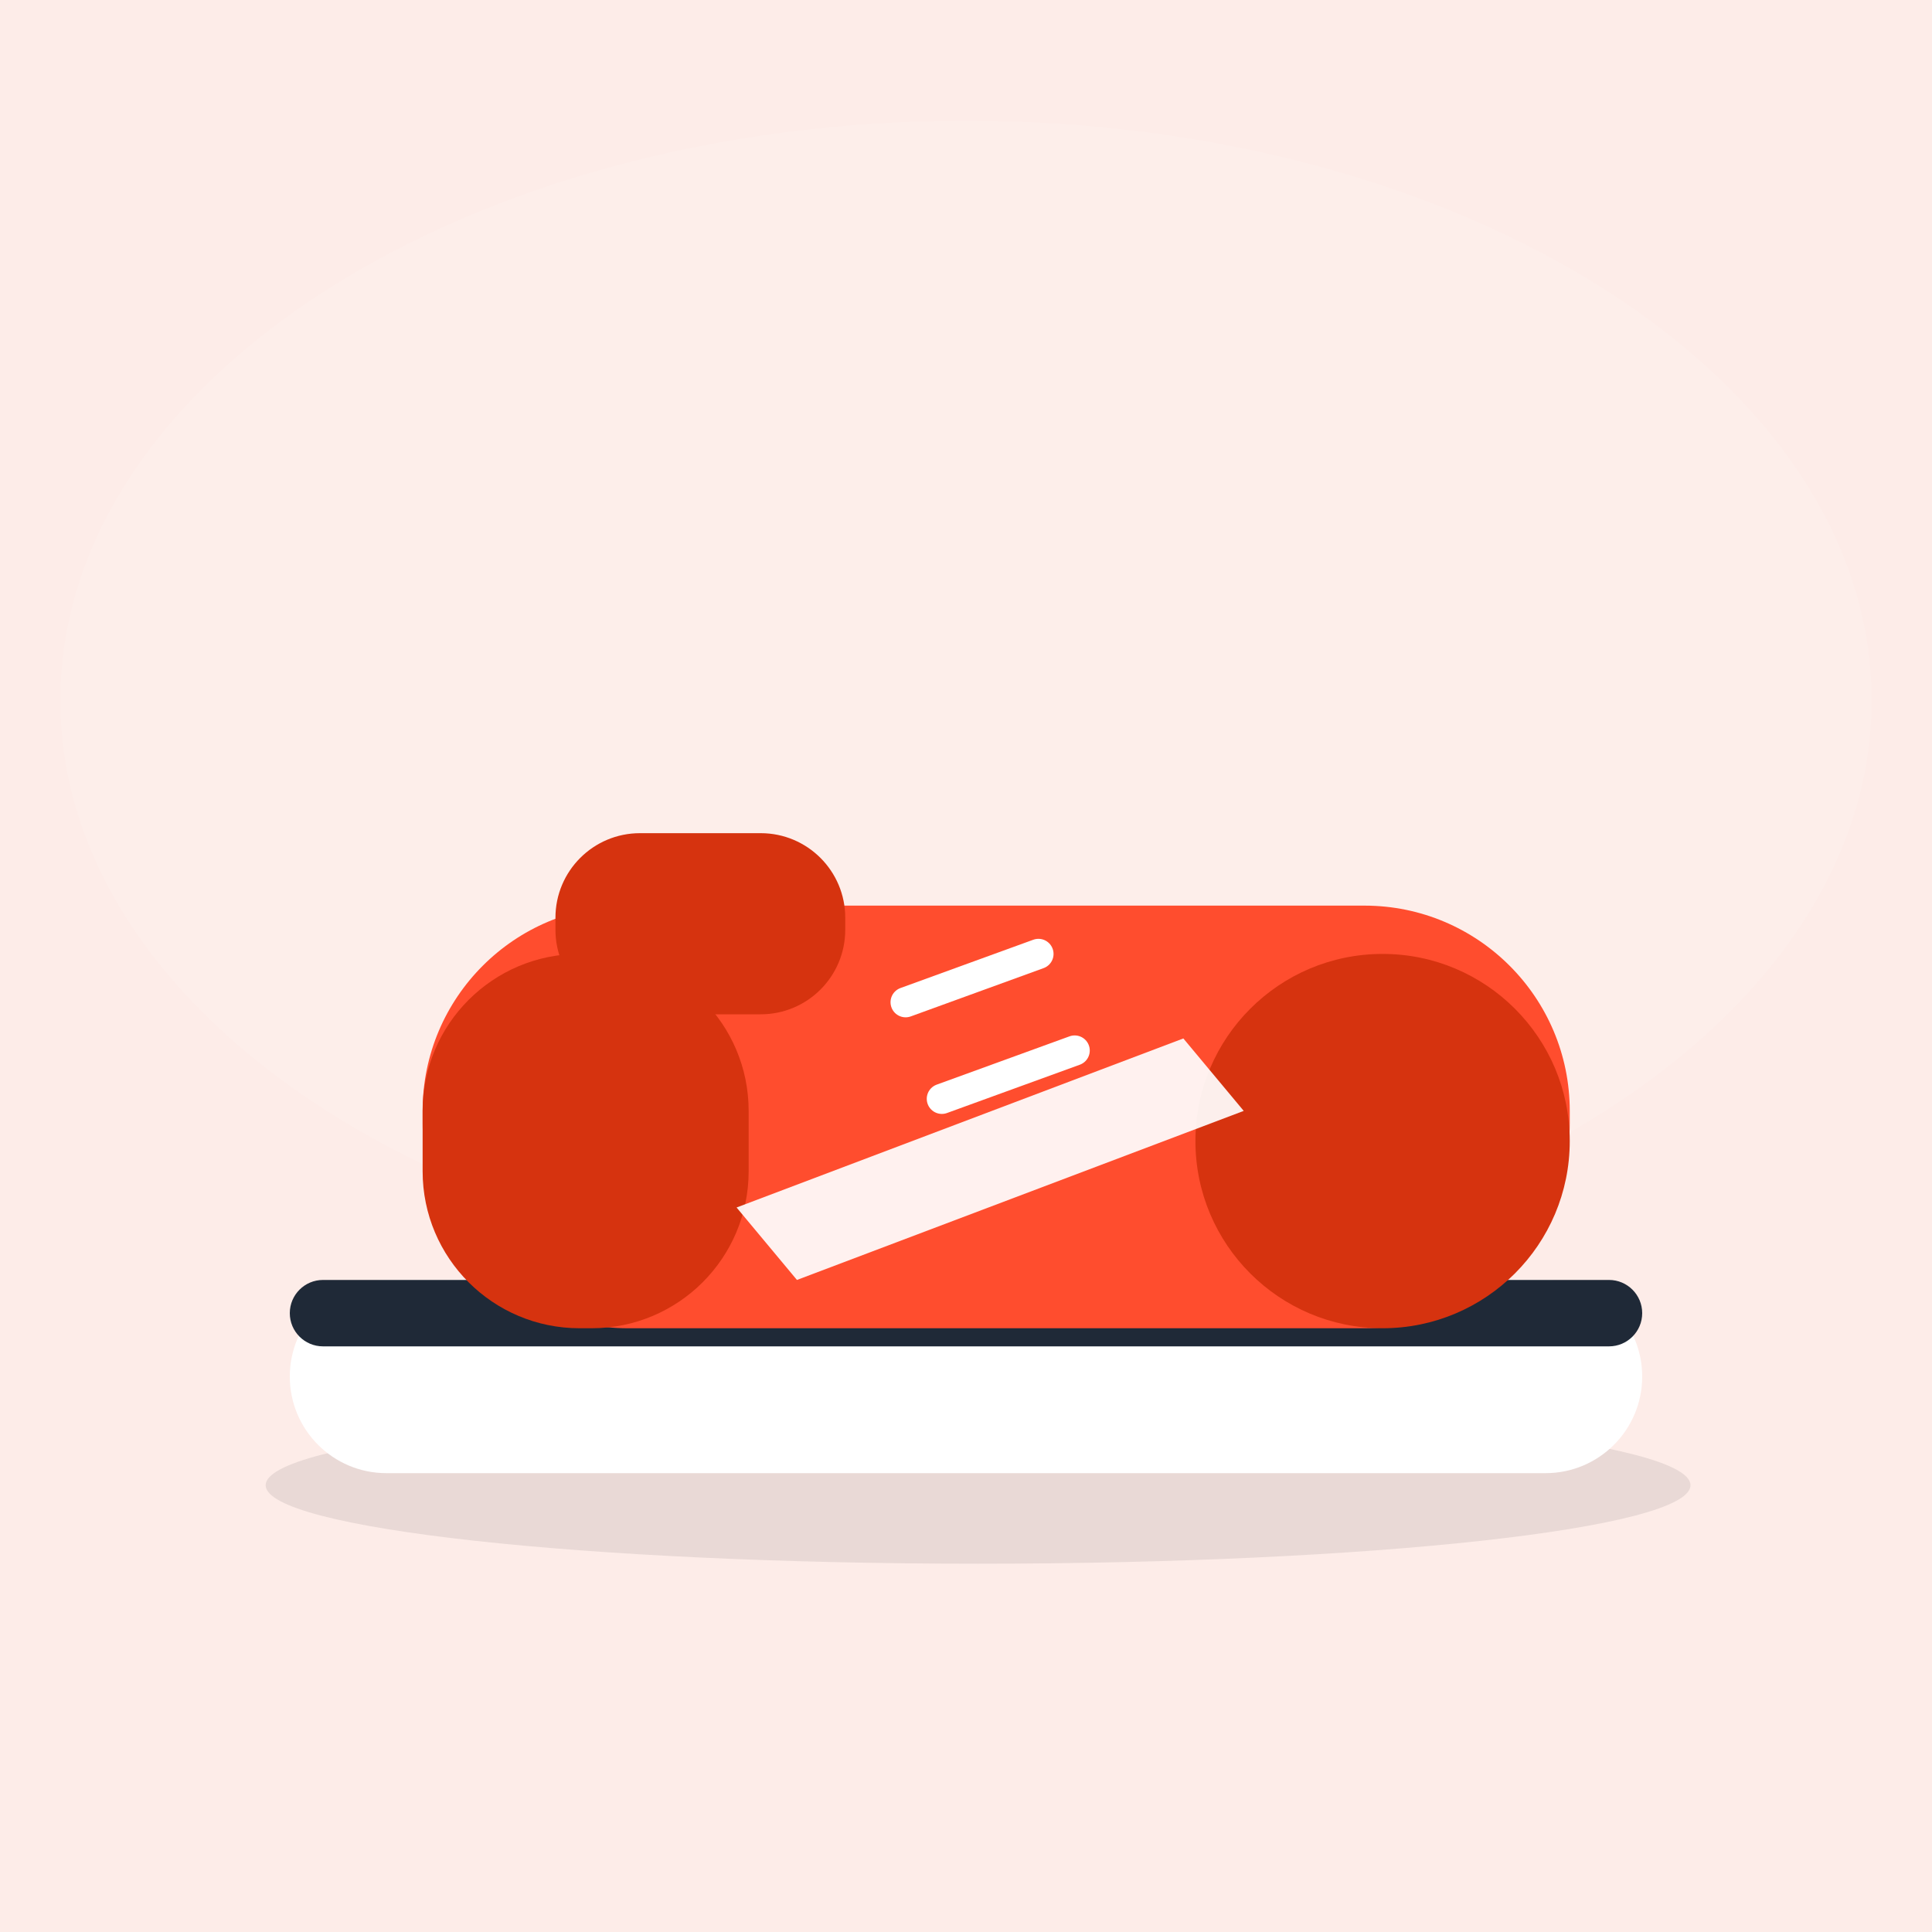
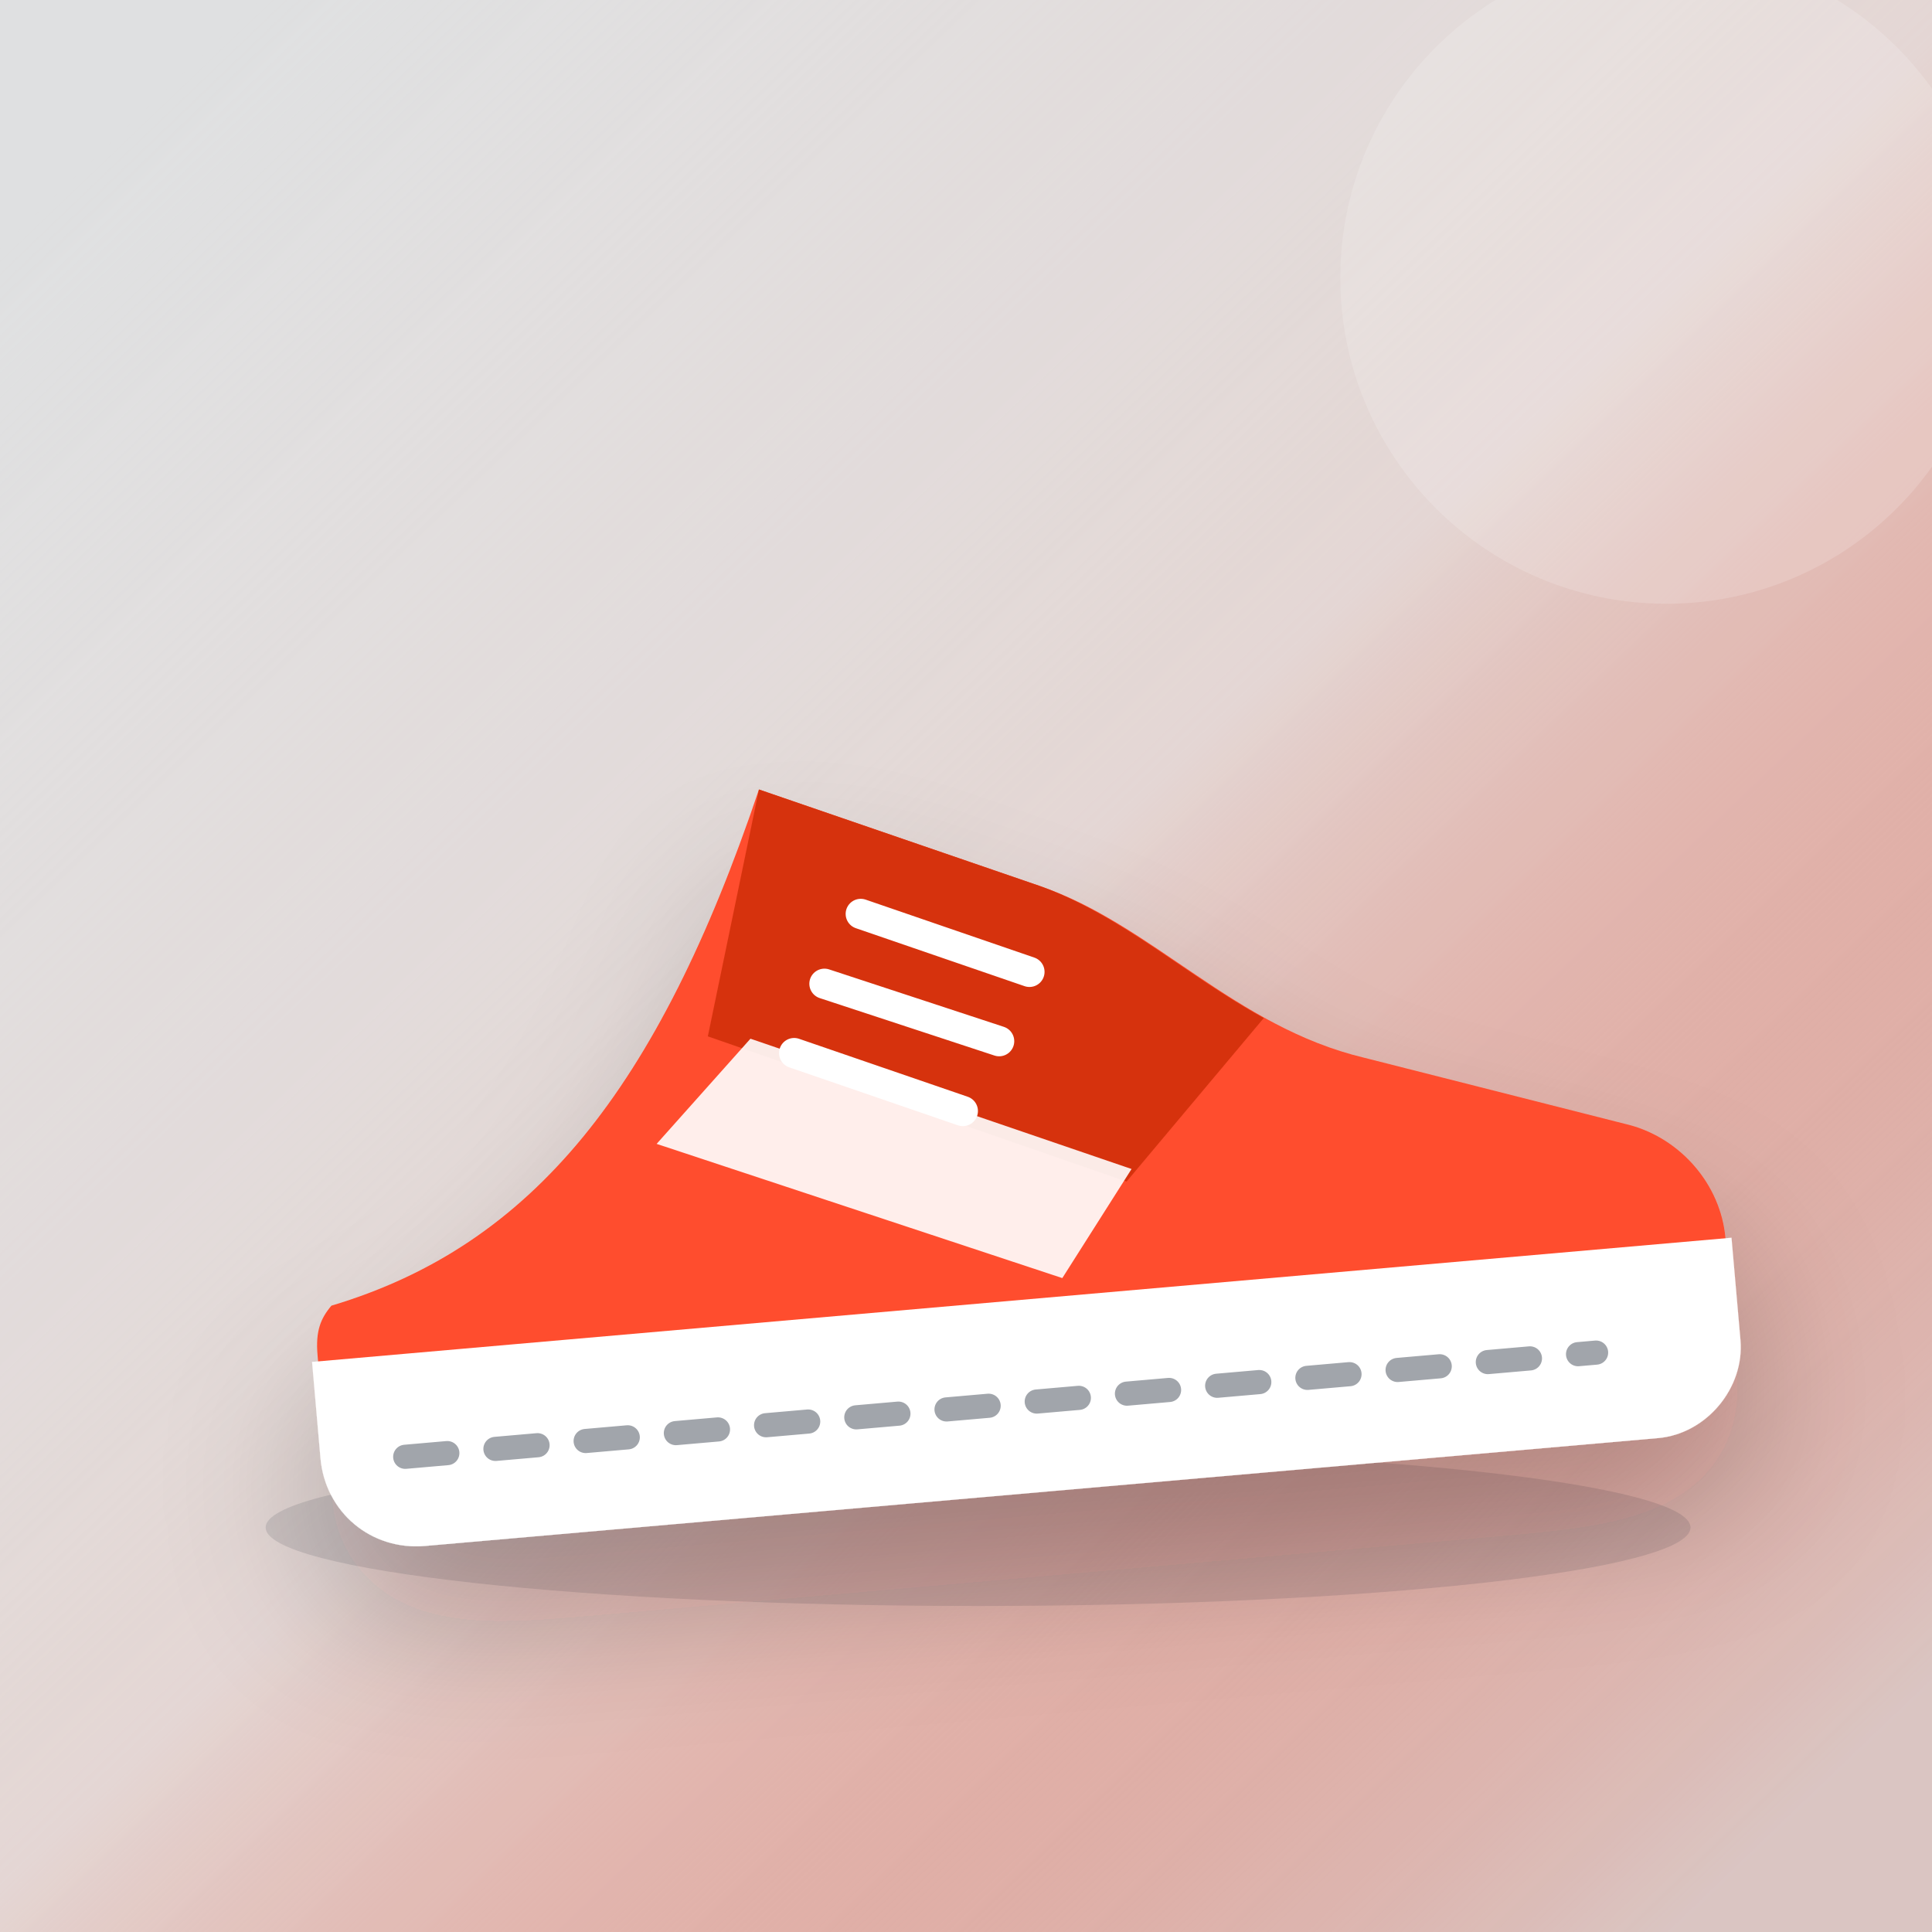
<svg xmlns="http://www.w3.org/2000/svg" viewBox="0 0 320 320" role="img" aria-label="Sneaker">
-   <rect width="320" height="320" fill="#fdece8" />
-   <ellipse cx="160" cy="116" rx="150" ry="96" fill="#ffffff" opacity="0.10" />
-   <ellipse cx="162" cy="246" rx="118" ry="13" fill="#000000" opacity="0.08" />
-   <rect x="48" y="212" width="224" height="32" rx="16" fill="#ffffff" />
-   <rect x="48" y="212" width="224" height="11" rx="5.5" fill="#1f2937" />
-   <rect x="70" y="150" width="190" height="70" rx="34" fill="#ff4d2e" />
-   <rect x="198" y="158" width="62" height="62" rx="31" fill="#d6330f" />
-   <rect x="70" y="158" width="54" height="62" rx="26" fill="#d6330f" />
-   <rect x="92" y="138" width="48" height="30" rx="14" fill="#d6330f" />
-   <path d="M122 200 L196 172 L206 184 L132 212 Z" fill="#ffffff" opacity="0.92" />
-   <g stroke="#ffffff" stroke-width="5" stroke-linecap="round">
-     <line x1="150" y1="166" x2="172" y2="158" />
-     <line x1="156" y1="182" x2="178" y2="174" />
+   <defs>
+     <linearGradient id="stage" x1="24" y1="18" x2="296" y2="302" gradientUnits="userSpaceOnUse">
+       <stop stop-color="#ffffff" stop-opacity="0.48" />
+       <stop offset="0.5" stop-color="#fdece8" />
+       <stop offset="1" stop-color="#ff4d2e" stop-opacity="0.14" />
+     </linearGradient>
+     <radialGradient id="glow" cx="0" cy="0" r="1" gradientTransform="translate(86 58) rotate(48) scale(196)">
+       <stop stop-color="#1f2937" stop-opacity="0.24" />
+       <stop offset="1" stop-color="#1f2937" stop-opacity="0" />
+     </radialGradient>
+     <filter id="shadow" x="-30%" y="-30%" width="160%" height="180%">
+       <feDropShadow dx="0" dy="14" stdDeviation="12" flood-color="#1c120c" flood-opacity="0.22" />
+     </filter>
+   </defs>
+   <rect width="320" height="320" fill="url(#stage)" />
+   <rect width="320" height="320" fill="url(#glow)" />
+   <circle cx="276" cy="46" r="54" fill="#ffffff" opacity="0.16" />
+   <ellipse cx="162" cy="253" rx="118" ry="13" fill="#111827" opacity="0.12" />
+   <g filter="url(#shadow)" transform="rotate(-5 160 190)">
+     <path d="M53 207c34-7 57-31 78-79l45 20c18 8 30 26 51 33l43 15c8 3 14 11 14 20v9H50v-10c0-4 1-6 3-8Z" fill="#ff4d2e" />
+     <path d="M131 128l45 20c13 6 23 17 35 25l-25 25-67-30 12-40Z" fill="#d6330f" />
+     <path d="m126 169 61 27-13 17-65-28 17-16Z" fill="#ffffff" opacity="0.9" />
+     <g stroke="#ffffff" stroke-width="5" stroke-linecap="round">
+       <path d="m146 150 27 12" />
+       <path d="m139 161 28 12" />
+       <path d="m133 172 27 12" />
+     </g>
+     <path d="M49 216h236v17c0 8-7 15-15 15H65c-9 0-16-7-16-16v-16Z" fill="#fff" />
+     <path d="M63 233h198" stroke="#1f2937" stroke-opacity="0.42" stroke-width="4" stroke-linecap="round" stroke-dasharray="7 8" />
  </g>
</svg>
